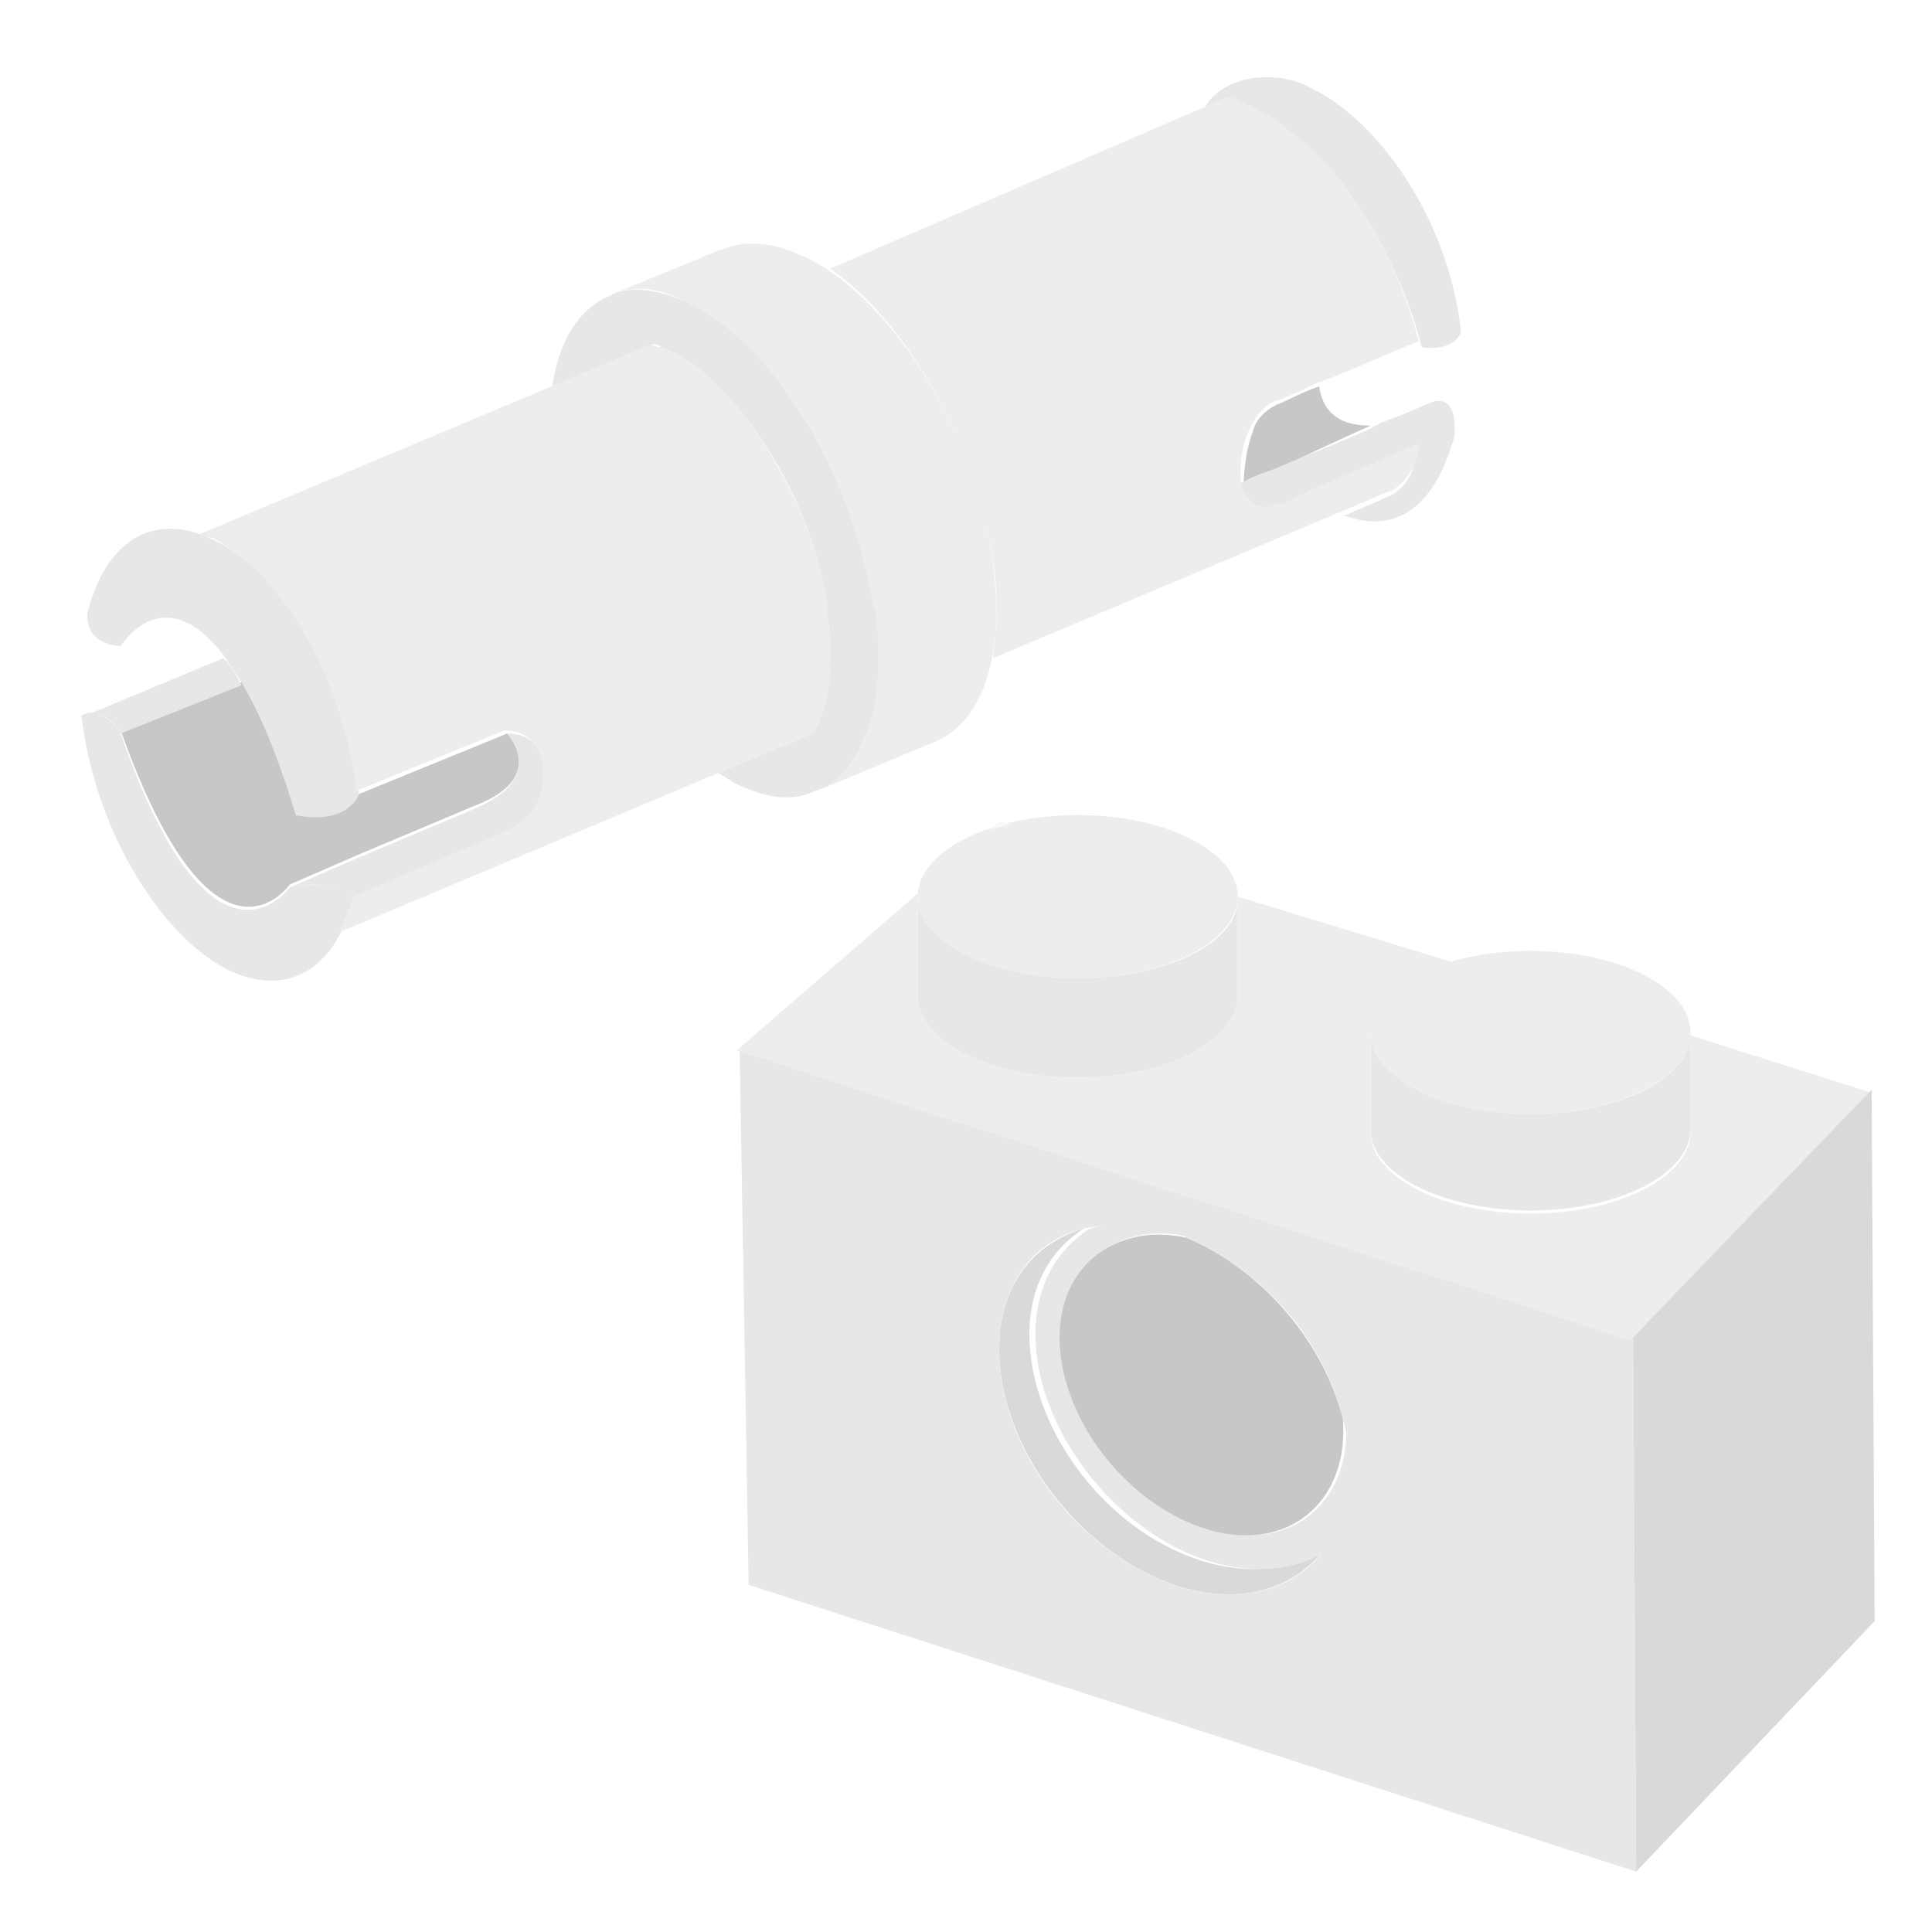
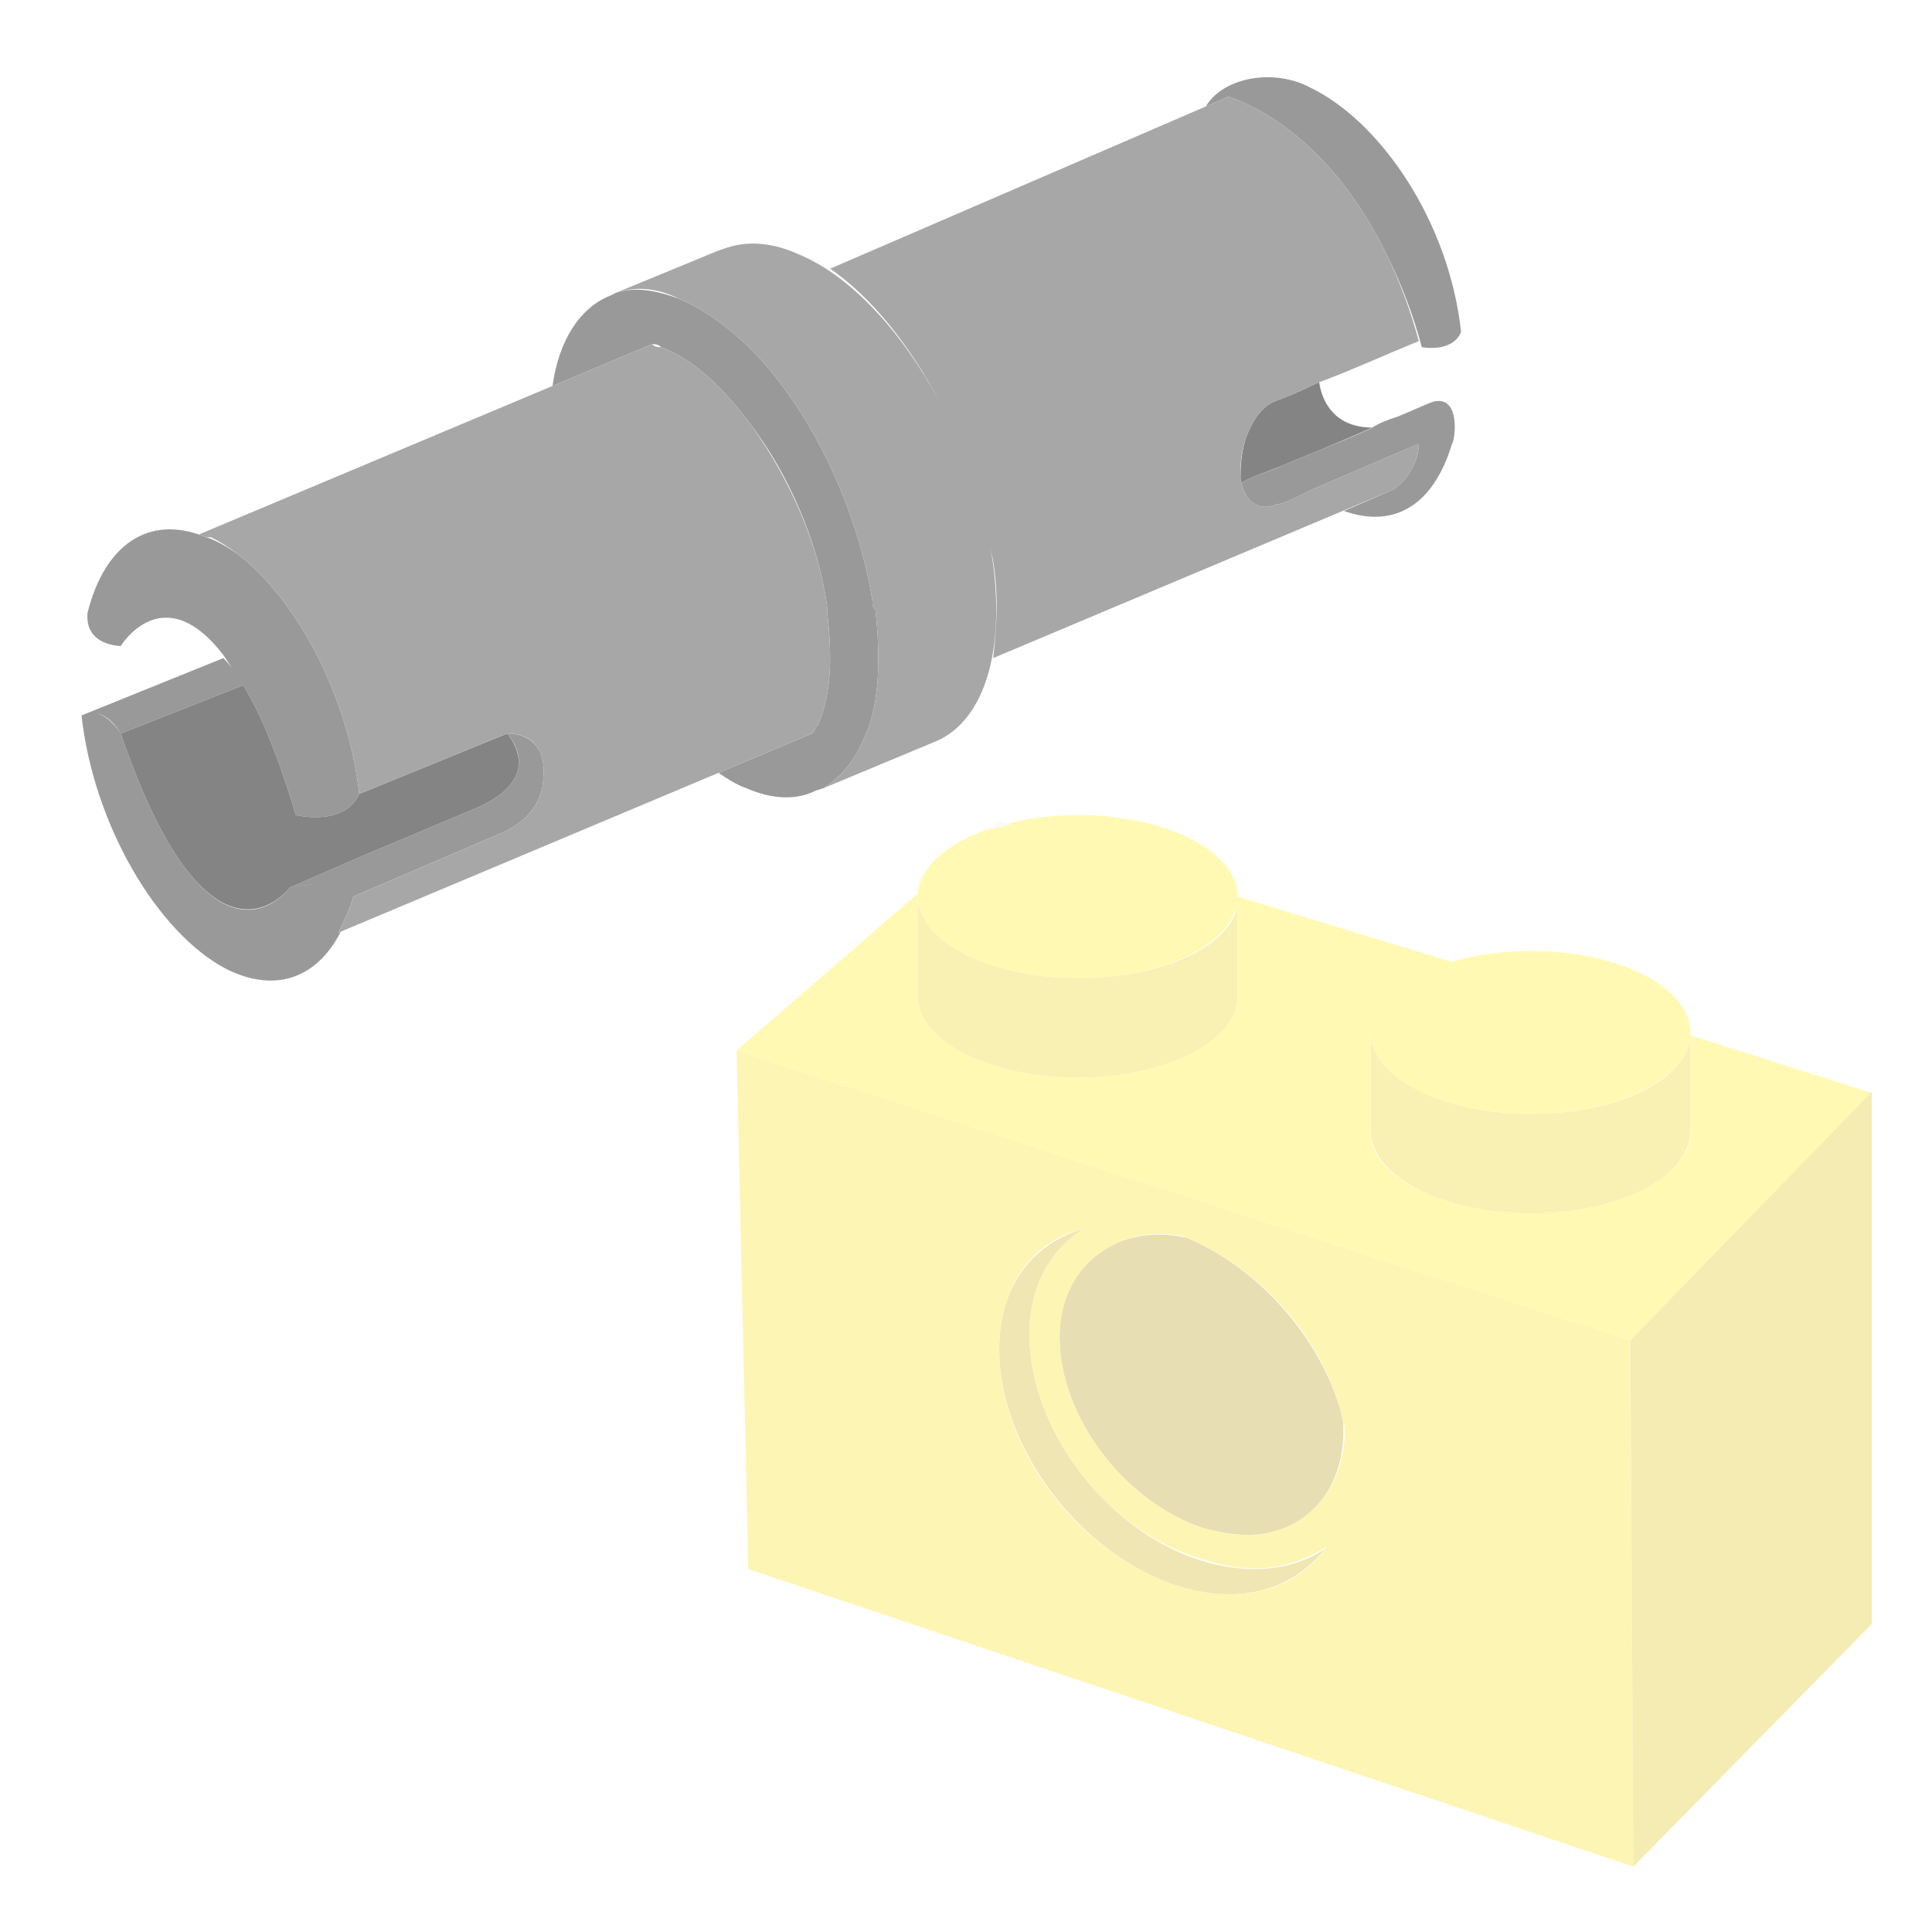
<svg xmlns="http://www.w3.org/2000/svg" version="1.1" id="Layer_1" x="0px" y="0px" viewBox="0 0 64 64" style="enable-background:new 0 0 64 64;" xml:space="preserve">
  <style type="text/css">
- 	.st0{opacity:0.4;}
- 	.st1{fill:#D1D1D1;}
- 	.st2{fill:#595959;}
- 	.st3{fill:#C4C4C4;}
- 	.st4{fill:#A0A0A0;}
- 	.st5{fill:#727272;}
- 	.st6{fill:#EDEDED;}
+ 	.st0{opacity:0.3;}
+ 	.st1{fill:none;}
+ 	.st2{fill:#FFEC00;}
+ 	.st3{fill:#EACE00;}
+ 	.st4{fill:#CEAB00;}
+ 	.st5{fill:#AD9000;}
+ 	.st6{fill:#F7DF00;}
+ 	.st7{fill:#EDEDED;}
+ 	.st8{fill:#DBC000;}
+ 	.st9{opacity:0.5;}
+ 	.st10{fill:#0A0A0A;}
+ 	.st11{fill:#333333;}
+ 	.st12{fill:#4F4F4F;}
</style>
  <g class="st0">
-     <ellipse class="st1" cx="50.7" cy="34.2" rx="5.3" ry="2.7" />
-     <path class="st2" d="M30.4,29.7" />
-     <ellipse class="st1" cx="35.7" cy="29.7" rx="5.3" ry="2.7" />
-     <path class="st3" d="M35.7,32.4c-2.9,0-5.3-1.2-5.3-2.7V33c0,1.5,2.4,2.7,5.3,2.7c2.9,0,5.3-1.2,5.3-2.7v-3.2   C41,31.2,38.7,32.4,35.7,32.4z" />
-     <path class="st4" d="M39.8,51.7c-3.2-1-5.7-4.4-5.7-7.5c0-1.6,0.7-2.8,1.8-3.5c-1.7,0.5-2.8,1.9-2.8,4c0,3.2,2.6,6.7,5.8,7.8   c2.1,0.7,3.9,0.2,5-1.2C42.9,52,41.4,52.2,39.8,51.7z" />
-     <path class="st3" d="M44.5,46.7c0,0.2,0.1,0.5,0.1,0.7c0,2.6-2.1,4.1-4.7,3.2c-2.6-0.9-4.7-3.7-4.7-6.3c0-2.5,1.9-3.9,4.3-3.3   c-0.1-0.1-0.3-0.1-0.4-0.2c-1.1-0.4-2.1-0.4-3-0.1c-1.1,0.7-1.8,1.9-1.8,3.5c0,3.1,2.6,6.5,5.7,7.5c1.6,0.5,3,0.3,4.1-0.4   c0.5-0.7,0.9-1.6,0.9-2.7C44.8,48,44.7,47.4,44.5,46.7z" />
-     <path class="st5" d="M35.1,44.3c0,2.6,2.1,5.4,4.7,6.3c2.6,0.9,4.7-0.6,4.7-3.2c0-0.2,0-0.5-0.1-0.7c-0.7-2.4-2.7-4.7-5.1-5.7   C37,40.5,35.1,41.9,35.1,44.3z" />
-     <path class="st3" d="M54.1,44.3l-29.6-9.6l0.3,17.8L54.2,62L54.1,44.3z M43.9,51.3c-1,1.4-2.9,1.9-5,1.2c-3.2-1.1-5.8-4.5-5.8-7.8   c0-2.1,1.1-3.6,2.8-4c0.9-0.2,1.9-0.2,3,0.1c0.1,0,0.3,0.1,0.4,0.2c2.4,1,4.4,3.2,5.1,5.7c0.2,0.6,0.3,1.3,0.3,1.9   C44.8,49.7,44.5,50.6,43.9,51.3z" />
-     <path class="st3" d="M50.7,36.9c-2.9,0-5.3-1.2-5.3-2.7v3.2c0,1.5,2.4,2.7,5.3,2.7c2.9,0,5.3-1.2,5.3-2.7v-3.2   C56,35.7,53.7,36.9,50.7,36.9z" />
-     <path class="st6" d="M33.1,27.2l-0.3,0.3c0.2-0.1,0.4-0.1,0.7-0.2L33.1,27.2z" />
-     <path class="st1" d="M56,34.3v3.2c0,1.5-2.4,2.7-5.3,2.7c-2.9,0-5.3-1.2-5.3-2.7v-3.2c0-1,1.2-1.9,2.8-2.4L41,29.7v0.1V33   c0,1.5-2.4,2.7-5.3,2.7c-2.9,0-5.3-1.2-5.3-2.7v-3.2c0-0.1,0-0.2,0-0.2l-6,5.2L54,44.4l8-8.2L56,34.3z" />
-     <polygon class="st4" points="62,36.1 54.1,44.3 54.2,62 62.1,53.7  " />
+     <path class="st1" d="M35.7,32.4c3,0,5.3-1.2,5.3-2.6v-0.1C41,31.191,38.627,32.4,35.7,32.4z" />
+     <path class="st1" d="M30.582,30.366c-0.02-0.041-0.056-0.079-0.073-0.12   C30.525,30.287,30.561,30.325,30.582,30.366z" />
+     <path class="st1" d="M40.387,50.741c-0.004-0.001-0.009-0.002-0.013-0.003C40.378,50.739,40.382,50.74,40.387,50.741   z" />
+     <path class="st1" d="M30.849,30.781c-0.008-0.009-0.021-0.018-0.029-0.027C30.828,30.764,30.841,30.772,30.849,30.781   z" />
+     <path class="st1" d="M41.467,50.842c-0.151,0.008-0.307,0.001-0.465-0.009C41.16,50.846,41.315,50.848,41.467,50.842z" />
+     <path class="st1" d="M43.081,50.335c-0.189,0.126-0.393,0.231-0.61,0.313   C42.688,50.567,42.891,50.46,43.081,50.335z" />
+     <path class="st1" d="M36.429,41.508c0.142-0.102,0.292-0.192,0.451-0.269C36.724,41.321,36.567,41.401,36.429,41.508z   " />
+     <path class="st1" d="M45.849,35.281c-0.008-0.009-0.021-0.018-0.029-0.027C45.828,35.264,45.841,35.272,45.849,35.281   z" />
+     <path class="st1" d="M50.7,36.9c3,0,5.3-1.2,5.3-2.7C56,35.691,53.627,36.9,50.7,36.9z" />
+     <path class="st1" d="M45.508,34.745c0.017,0.042,0.053,0.079,0.073,0.12C45.561,34.825,45.525,34.787,45.508,34.745   z" />
+     <path class="st1" d="M55.088,39.014C55.663,38.583,56,38.062,56,37.5v-0.1C56,38.021,55.663,38.57,55.088,39.014z" />
+     <path class="st1" d="M45.4,37.4v0.1c0,1.09,1.275,2.015,3.08,2.443C46.675,39.513,45.4,38.573,45.4,37.4z" />
+     <path class="st1" d="M42.345,50.687c-0.203,0.067-0.416,0.115-0.639,0.141   C41.929,50.804,42.141,50.753,42.345,50.687z" />
+     <path class="st1" d="M40,51.7c-1.468-0.396-2.761-1.266-3.761-2.372c0.969,1.085,2.201,1.947,3.561,2.372   c1.6,0.5,3.1,0.3,4.1-0.4c0.017-0.02,0.029-0.044,0.045-0.065C42.849,51.928,41.592,52.198,40,51.7z" />
+     <path class="st1" d="M40.425,52.805c1.468,0.089,2.724-0.454,3.474-1.505C43.078,52.347,41.863,52.889,40.425,52.805   z" />
+     <path class="st1" d="M35.9,40.7c-1.7,0.4-2.8,1.9-2.8,4C33.1,42.6,34.2,41.2,35.9,40.7z" />
+     <polygon class="st1" points="55.066,43.308 54,44.4 54.106,61.833 54.006,44.398  " />
+     <path class="st1" d="M39.3,41c-0.014-0.014-0.039-0.025-0.057-0.039c-0.854-0.164-1.634-0.079-2.277,0.229   C37.636,40.892,38.44,40.813,39.3,41z" />
+     <path class="st1" d="M33.1,44.7c0,3.3,2.6,6.7,5.8,7.8C35.7,51.4,33.1,47.9,33.1,44.7z" />
+     <path class="st1" d="M36.038,49.094c0.045,0.053,0.087,0.109,0.133,0.161C36.124,49.203,36.083,49.147,36.038,49.094z   " />
+     <path class="st1" d="M43.145,50.294c0.858-0.599,1.392-1.642,1.41-2.939c-0.019-0.096-0.043-0.189-0.067-0.282   C44.498,47.19,44.5,47.306,44.5,47.4C44.5,48.688,43.982,49.704,43.145,50.294z" />
+     <path class="st1" d="M44.4,46.7c-0.7-2.5-2.7-4.7-5.1-5.7C41.7,42,43.7,44.3,44.4,46.7z" />
+     <path class="st2" d="M30.582,30.366c0.067,0.133,0.135,0.265,0.238,0.389c0.008,0.009,0.021,0.018,0.029,0.027   C31.672,31.736,33.546,32.4,35.7,32.4c2.927,0,5.3-1.209,5.3-2.7c0-1.491-2.373-2.7-5.3-2.7   c-0.826,0-1.598,0.105-2.295,0.276L33.5,27.3c-0.3,0.1-0.5,0.1-0.7,0.2l0.078-0.078C31.393,27.901,30.4,28.739,30.4,29.7   c0,0.187,0.037,0.369,0.108,0.545C30.525,30.287,30.561,30.325,30.582,30.366z" />
+     <path class="st3" d="M30.4,33c0,1.5,2.4,2.7,5.3,2.7c2.9,0,5.3-1.2,5.3-2.7v-3.2c0,1.4-2.3,2.6-5.3,2.6   c-2.154,0-4.028-0.663-4.851-1.619c-0.008-0.009-0.021-0.018-0.029-0.027c-0.103-0.124-0.172-0.256-0.238-0.389   c-0.021-0.041-0.056-0.078-0.073-0.12C30.438,30.07,30.4,29.887,30.4,29.7v0.1V33z" />
+     <path class="st4" d="M39.8,51.7c-1.361-0.425-2.592-1.287-3.561-2.372c-0.022-0.025-0.046-0.048-0.068-0.073   c-0.046-0.052-0.088-0.108-0.133-0.161C34.831,47.66,34.1,45.877,34.1,44.2c0-1.6,0.7-2.8,1.8-3.5c-1.7,0.5-2.8,1.9-2.8,4   c0,3.2,2.6,6.7,5.8,7.8c0.525,0.175,1.037,0.275,1.526,0.305c1.438,0.085,2.652-0.458,3.474-1.505   C42.9,52,41.4,52.2,39.8,51.7z" />
+     <path class="st5" d="M39.3,41c-0.86-0.187-1.664-0.108-2.334,0.19c-0.031,0.014-0.056,0.035-0.086,0.049   c-0.159,0.077-0.309,0.167-0.451,0.269C35.617,42.089,35.1,43.056,35.1,44.3c0,2.6,2.1,5.4,4.7,6.3   c0.197,0.068,0.384,0.097,0.574,0.138c0.004,0.001,0.009,0.002,0.013,0.003c0.21,0.045,0.415,0.078,0.615,0.092   c0.158,0.011,0.314,0.017,0.465,0.009c0.08-0.004,0.161-0.004,0.238-0.013c0.223-0.027,0.436-0.075,0.639-0.141   c0.042-0.014,0.085-0.024,0.126-0.04c0.218-0.082,0.422-0.187,0.61-0.313c0.021-0.014,0.043-0.026,0.065-0.041   c0.837-0.59,1.355-1.606,1.355-2.894c0-0.093-0.002-0.21-0.012-0.327c-0.032-0.124-0.049-0.255-0.088-0.373   C43.7,44.3,41.7,42,39.3,41z" />
+     <path class="st6" d="M24.4,34.8l0.388,17.178l29.318,9.856L54,44.4L24.4,34.8z M44.4,46.7   c0.039,0.118,0.057,0.249,0.088,0.373c0.024,0.094,0.047,0.186,0.067,0.282   c-0.018,1.297-0.552,2.34-1.41,2.939c-0.021,0.015-0.043,0.027-0.065,0.041   c-0.19,0.125-0.393,0.232-0.61,0.313c-0.041,0.015-0.084,0.026-0.126,0.04   c-0.204,0.066-0.416,0.117-0.639,0.141c-0.078,0.009-0.159,0.009-0.238,0.013   c-0.152,0.006-0.306,0.004-0.465-0.009c-0.2-0.013-0.405-0.047-0.615-0.092   c-0.004-0.001-0.009-0.002-0.013-0.003C40.184,50.697,39.996,50.668,39.8,50.6c-2.6-0.9-4.7-3.7-4.7-6.3   c0-1.244,0.517-2.211,1.329-2.792c0.138-0.107,0.295-0.187,0.451-0.269c0.03-0.015,0.055-0.036,0.086-0.049   c0.644-0.308,1.423-0.393,2.277-0.229C39.261,40.975,39.286,40.986,39.3,41C41.7,42,43.7,44.2,44.4,46.7z    M40.425,52.805C39.937,52.775,39.425,52.675,38.9,52.5c-3.2-1.1-5.8-4.5-5.8-7.8c0-2.1,1.1-3.6,2.8-4   c-1.1,0.7-1.8,1.9-1.8,3.5c0,1.677,0.731,3.46,1.938,4.894c0.045,0.053,0.086,0.109,0.133,0.161   c0.022,0.025,0.046,0.048,0.068,0.073C37.239,50.434,38.532,51.304,40,51.7c1.592,0.498,2.849,0.228,3.945-0.465   c-0.017,0.021-0.028,0.045-0.045,0.065C43.15,52.35,41.893,52.894,40.425,52.805z" />
+     <path class="st3" d="M50.7,36.9c-2.154,0-4.028-0.663-4.851-1.619c-0.008-0.009-0.021-0.018-0.029-0.027   c-0.103-0.124-0.172-0.256-0.238-0.389c-0.021-0.041-0.056-0.078-0.073-0.12c-0.065-0.162-0.095-0.331-0.1-0.503   C45.408,34.262,45.4,34.281,45.4,34.3v3.1c0,1.173,1.275,2.112,3.08,2.543C49.159,40.104,49.907,40.2,50.7,40.2   c1.812,0,3.43-0.469,4.388-1.187C55.663,38.57,56,38.021,56,37.4v-3.1v-0.1C56,35.7,53.7,36.9,50.7,36.9z" />
+     <path class="st7" d="M33.5,27.3l-0.095-0.024L33.1,27.2l-0.222,0.222L32.8,27.5C33,27.4,33.2,27.4,33.5,27.3z" />
+     <path class="st2" d="M55.066,43.308l6.912-7.114L56,34.3v3.1v0.1c0,0.562-0.338,1.083-0.912,1.514   C54.13,39.731,52.513,40.2,50.7,40.2c-0.793,0-1.541-0.096-2.22-0.257C46.675,39.515,45.4,38.59,45.4,37.5v-0.1v-3.1   c0-0.019,0.008-0.038,0.009-0.057c0.005,0.172,0.035,0.341,0.1,0.503c0.017,0.042,0.053,0.079,0.073,0.12   c0.067,0.133,0.135,0.265,0.238,0.389c0.008,0.009,0.021,0.018,0.029,0.027C46.672,36.236,48.546,36.9,50.7,36.9   c2.927,0,5.3-1.209,5.3-2.7c0-1.491-2.373-2.7-5.3-2.7c-0.956,0-1.841,0.139-2.615,0.365L41,29.7v0.1V33   c0,1.5-2.4,2.7-5.3,2.7c-2.9,0-5.3-1.2-5.3-2.7v-3.2v-0.1c0-0.055,0-0.1,0-0.1l-6,5.2L54,44.4L55.066,43.308z" />
+     <polygon class="st8" points="61.978,36.193 55.066,43.308 54.006,44.398 54.106,61.833 62.006,53.798 62.006,36.165     " />
  </g>
-   <g class="st0">
-     <path class="st5" d="M45.4,14.1c-1.2,0-1.6-0.6-1.7-1.3c-0.6,0.2-1.1,0.5-1.4,0.6c-0.4,0.2-0.7,0.5-0.8,0.9   c-0.3,0.8-0.3,1.7-0.3,1.7l0.4-0.2l0.8-0.3l0,0C43.2,15.1,44.3,14.6,45.4,14.1z" />
-     <path class="st3" d="M43.4,2.9c-1.3-0.7-3.2-0.3-3.6,0.9l1-0.4c2.8,1,5.2,4,6.3,8.1c0,0,1,0.2,1.3-0.5C48,7.3,45.7,4,43.4,2.9z" />
-     <path class="st3" d="M47.5,13.3c-0.3,0.1-0.7,0.3-1.2,0.5c-0.3,0.1-0.6,0.2-0.9,0.4c-1.1,0.5-2.2,0.9-3.1,1.3l0,0l-0.8,0.3L41.1,16   c0,0.6,0.4,1.1,1.2,0.8c0.2-0.1,0.6-0.2,1.1-0.4c1.4-0.6,3.5-1.5,3.5-1.5c0,0.7-0.3,1.2-0.8,1.5l-1.6,0.7h0.1   c1.7,0.6,2.9-0.4,3.5-2.4C48.2,14.6,48.4,13.1,47.5,13.3z" />
-     <path class="st3" d="M4,21.4c0,0,1.4-2.3,3.4,0.3l0,0l0,0C7.6,22,7.8,22.3,8,22.6l0,0l0,0c0.6,1,1.2,2.4,1.8,4.4   c0,0,1.6,0.4,2.1-0.7c-0.4-3.6-2.4-7.3-4.8-8.4c-2-1-3.6,0-4.2,2.4C2.8,21.4,4,21.4,4,21.4z" />
-     <path class="st3" d="M9.6,29.4c0,0-2.6,3.6-5.6-5.1c0,0-0.6-1-1.3-0.6c0.4,3.6,2.5,7.2,4.8,8.4c2,1,3.6,0,4.2-2.3   C11.3,29,9.6,29.4,9.6,29.4z" />
-     <path class="st5" d="M16.8,24.3l-4.9,2C11.4,27.4,9.8,27,9.8,27c-0.6-2-1.2-3.4-1.8-4.4l-4,1.6c3.1,8.7,5.6,5.1,5.6,5.1l2.3-1   l3.8-1.6C18.1,25.8,16.9,24.4,16.8,24.3z" />
-     <path class="st3" d="M4,24.3l4-1.6c-0.2-0.4-0.4-0.7-0.6-0.9l-4.8,2C3.4,23.2,4,24.3,4,24.3z" />
-     <path class="st3" d="M16.8,24.3c0.1,0.1,1.3,1.5-1.1,2.5l-3.8,1.6l-2.3,1c0,0,1.6-0.4,2.1,0.4l0,0l4.9-2.1c0,0,1.4-0.5,1.4-1.9   C18.1,25.8,18.2,24.3,16.8,24.3z" />
-     <path class="st3" d="M29,20.2c0-0.1,0-0.2-0.1-0.3c-0.4-2.5-1.5-5.1-2.9-7c-1-1.4-2.2-2.5-3.5-3l0,0c-0.8-0.3-1.5-0.4-2.1-0.2   l-0.2,0.1c-1,0.4-1.7,1.5-1.9,3l3.3-1.4c0.1,0,0.2,0,0.3,0.1l0,0c1.1,0.4,2.1,1.4,3,2.6c1.2,1.6,2.2,3.8,2.5,6c0,0.1,0,0.2,0,0.2   c0.2,1.5,0.1,2.8-0.3,3.7c-0.1,0.1-0.1,0.2-0.2,0.3l-3.1,1.3c0.3,0.2,0.6,0.4,0.9,0.5c0.9,0.4,1.7,0.4,2.3,0.1l0.3-0.1   c0.5-0.3,1-0.8,1.3-1.6C29.1,23.5,29.3,22,29,20.2z" />
-     <path class="st1" d="M32.9,18.7c-0.6-4.5-3.5-9.1-6.5-10.3C25.5,8,24.7,8,24.1,8.2l-0.3,0.1l-3.4,1.4c0.6-0.2,1.3-0.2,2.1,0.2l0,0   c1.2,0.5,2.5,1.6,3.5,3c1.4,1.9,2.5,4.5,2.9,7c0,0.1,0,0.2,0.1,0.3c0.2,1.8,0.1,3.3-0.4,4.3c-0.3,0.7-0.7,1.2-1.3,1.6l3.6-1.5   C32.5,24,33.3,21.8,32.9,18.7z" />
-     <path class="st1" d="M27.4,20.3c0-0.1,0-0.2,0-0.2c-0.3-2.2-1.3-4.3-2.5-6c-0.9-1.2-1.9-2.2-3-2.6l0,0c-0.1,0-0.2,0-0.3-0.1   l-15,6.3c0.1,0.1,0.3,0.1,0.4,0.1c2.4,1.2,4.4,4.8,4.8,8.4l4.9-2c1.4,0,1.3,1.5,1.3,1.5c0,1.4-1.4,1.9-1.4,1.9l-4.9,2.1l0,0l0,0   c-0.1,0.4-0.3,0.8-0.5,1.2l15.7-6.6c0.1-0.1,0.1-0.2,0.2-0.3C27.5,23.1,27.6,21.9,27.4,20.3z" />
-     <path class="st1" d="M42.3,16.7c-0.7,0.3-1.1-0.2-1.2-0.8c0,0-0.1-0.9,0.3-1.7c0.2-0.4,0.4-0.7,0.8-0.9c0.3-0.1,0.8-0.3,1.4-0.6   c1.1-0.4,2.4-1,3.4-1.4c-1.1-4.1-3.5-7.1-6.3-8.1L27.5,8.9c2.6,1.8,4.8,5.8,5.4,9.7c0.2,1.2,0.1,2.3,0,3.2l13.3-5.6   c0.4-0.3,0.8-0.8,0.8-1.5c0,0-2.1,0.9-3.5,1.5C42.9,16.5,42.5,16.7,42.3,16.7z" />
-     <path class="st2" d="M46.9,14.8" />
+   <g class="st9">
+     <path class="st1" d="M6.134,28.757C8.134,31.429,9.6,29.4,9.6,29.4S8.123,31.397,6.134,28.757z" />
+     <path class="st1" d="M3.208,23.629C3.667,23.747,4,24.3,4,24.3S3.696,23.73,3.208,23.629z" />
+     <path class="st1" d="M9.6,29.4c0,0,0.413-0.096,0.878-0.099C10.009,29.299,9.6,29.4,9.6,29.4z" />
+     <polygon class="st1" points="11.947,28.38 15.7,26.8 11.951,28.378  " />
+     <path class="st1" d="M8,22.6c-0.021-0.031-0.042-0.063-0.063-0.094c0.028,0.048,0.059,0.086,0.086,0.137   C8.016,22.63,8.008,22.613,8,22.6z" />
+     <path class="st1" d="M7.898,18.374C7.605,18.146,7.305,17.953,7,17.8c-0.047,0-0.118-0.001-0.189-0.012   C6.908,17.828,7.001,17.851,7.1,17.9C7.372,18.025,7.638,18.187,7.898,18.374z" />
+     <path class="st1" d="M46.578,15.822c0.097-0.122,0.183-0.261,0.268-0.44C46.775,15.546,46.681,15.691,46.578,15.822z" />
+     <path class="st1" d="M21.6,11.4c0.1,0.1,0.2,0.1,0.3,0.1C21.8,11.4,21.7,11.4,21.6,11.4z" />
+     <path class="st1" d="M16.8,24.3c0.05,0.05,0.368,0.443,0.386,0.936C17.183,24.737,16.851,24.351,16.8,24.3z" />
+     <path class="st1" d="M24.9,14.1c1.2,1.7,2.2,3.8,2.5,6C27.1,17.9,26.1,15.7,24.9,14.1z" />
+     <path class="st1" d="M27.4,20.3c0.05,0.397,0.08,0.769,0.093,1.119C27.482,21.061,27.452,20.688,27.4,20.3z" />
+     <path class="st1" d="M17.799,24.752C17.63,24.502,17.331,24.3,16.8,24.3C17.308,24.3,17.615,24.5,17.799,24.752z" />
+     <path class="st1" d="M22.5,9.9c-0.8-0.4-1.5-0.4-2.1-0.2C21,9.5,21.7,9.6,22.5,9.9z" />
+     <path class="st1" d="M46.548,15.864c-0.072,0.087-0.153,0.155-0.233,0.225C46.403,16.02,46.479,15.945,46.548,15.864z   " />
+     <path class="st1" d="M31.649,14.382c-0.038-0.086-0.078-0.168-0.117-0.253   C31.571,14.213,31.611,14.297,31.649,14.382z" />
+     <path class="st1" d="M32.633,17.285c-0.015-0.064-0.027-0.128-0.043-0.192   C32.605,17.157,32.617,17.222,32.633,17.285z" />
+     <path class="st1" d="M42.394,15.46l-0-0.002l-0.799,0.306L42.3,15.5C42.33,15.487,42.364,15.473,42.394,15.46z" />
+     <path class="st1" d="M32.183,15.74c-0.01-0.029-0.019-0.057-0.029-0.085C32.164,15.683,32.173,15.711,32.183,15.74z   " />
+     <path class="st1" d="M41.262,14.538c0.017-0.052,0.039-0.101,0.06-0.152C41.301,14.437,41.279,14.487,41.262,14.538   z" />
+     <path class="st1" d="M41.095,15.824c-0.003-0.269,0.015-0.8,0.164-1.274C41.074,15.108,41.083,15.638,41.095,15.824z   " />
+     <path class="st1" d="M42.2,13.3c-0.009,0.004-0.015,0.011-0.024,0.015c0.033-0.012,0.08-0.033,0.121-0.05   C42.266,13.276,42.228,13.291,42.2,13.3z" />
+     <path class="st10" d="M42.176,13.315c-0.382,0.2-0.581,0.494-0.776,0.885c-0.031,0.061-0.053,0.124-0.078,0.186   c-0.02,0.051-0.043,0.099-0.06,0.152c-0.002,0.004-0.002,0.009-0.004,0.013   c-0.149,0.474-0.166,1.005-0.164,1.274C41.097,15.868,41.1,15.9,41.1,15.9c0.005,0.031,0.014,0.059,0.021,0.089   L41.5,15.8l0.095-0.036l0.799-0.306l0,0.002c0.414-0.181,0.865-0.364,1.34-0.556   c0.551-0.233,1.144-0.478,1.724-0.741c-1.2,0-1.658-0.799-1.758-1.5c-0.039,0.013-0.078,0.031-0.117,0.045   c-0.536,0.267-0.984,0.45-1.286,0.557C42.257,13.282,42.21,13.303,42.176,13.315z" />
+     <path class="st11" d="M48.4,11c-0.4-3.7-2.7-7-5-8.1c-1.192-0.642-2.875-0.35-3.457,0.627L40.7,3.2   c2.12,0.757,4.008,2.664,5.279,5.324c0.451,0.907,0.833,1.901,1.121,2.975C47.1,11.5,48.1,11.7,48.4,11z" />
+     <path class="st11" d="M11.7,29.7l4.9-2.1c0,0,1.4-0.5,1.4-1.9c0,0,0.076-0.539-0.201-0.949   C17.615,24.5,17.308,24.3,16.8,24.3c0.051,0.051,0.384,0.437,0.386,0.936c0.003,0.483-0.305,1.072-1.486,1.564   l-3.753,1.58L11.9,28.4l-2.3,1c0,0,0.409-0.101,0.878-0.099C10.013,29.304,9.6,29.4,9.6,29.4s-1.466,2.029-3.466-0.643   C5.468,27.874,4.745,26.471,4,24.3c0,0-0.333-0.553-0.792-0.671C3.696,23.73,4,24.3,4,24.3l4.059-1.6   C8.659,23.7,9.2,25,9.8,27c0,0,1.6,0.4,2.1-0.7c-0.349-3.142-1.994-6.36-4.002-7.926   C7.638,18.187,7.372,18.025,7.1,17.9c-0.099-0.05-0.192-0.072-0.289-0.112c-0.03-0.004-0.051-0.022-0.08-0.031   C4.907,17.055,3.462,18.052,2.9,20.3C2.8,21.4,4,21.4,4,21.4s1.4-2.3,3.4,0.3c0.092,0.138,0.184,0.276,0.276,0.414   C7.58,21.995,7.484,21.884,7.4,21.8l-4.7,1.9c0.4,3.6,2.5,7.2,4.8,8.4c1.652,0.826,3.021,0.271,3.789-1.238L11.2,30.9   C11.4,30.5,11.6,30.1,11.7,29.7z M8,22.6c0.008,0.013,0.016,0.03,0.024,0.043c-0.027-0.051-0.058-0.09-0.086-0.137   C7.958,22.537,7.979,22.569,8,22.6z" />
+     <path class="st10" d="M9.8,27c-0.6-2-1.141-3.3-1.741-4.3L4,24.3c0.745,2.171,1.468,3.574,2.134,4.457   C8.123,31.397,9.6,29.4,9.6,29.4l2.3-1l0.046-0.02l0.004-0.002L15.7,26.8c1.181-0.492,1.489-1.081,1.486-1.564   c-0.018-0.493-0.337-0.886-0.386-0.936l-4.9,2C11.4,27.4,9.8,27,9.8,27z" />
+     <path class="st11" d="M28.6,24.5c0.5-1,0.6-2.5,0.4-4.3c-0.1-0.1-0.1-0.2-0.1-0.3c-0.4-2.5-1.5-5.1-2.9-7c-1-1.4-2.3-2.5-3.5-3   c-0.8-0.3-1.5-0.4-2.1-0.2l-0.2,0.1c-0.997,0.399-1.694,1.493-1.897,2.985L21.6,11.4c0.1,0,0.2,0,0.3,0.1   c1.1,0.4,2.1,1.4,3,2.6c1.2,1.6,2.2,3.8,2.5,6c0,0.1,0,0.2,0,0.2c0.052,0.388,0.082,0.761,0.093,1.119   C27.531,22.477,27.401,23.323,27.1,24c-0.1,0.1-0.1,0.2-0.2,0.3l-3.097,1.302c0.299,0.199,0.598,0.398,0.897,0.498   c0.9,0.4,1.7,0.4,2.3,0.1l0.3-0.1C27.9,25.7,28.3,25.2,28.6,24.5z" />
+     <path class="st12" d="M27.1,24c0.301-0.677,0.431-1.523,0.393-2.581C27.48,21.069,27.45,20.697,27.4,20.3   c0,0,0-0.1,0-0.2c-0.3-2.2-1.3-4.3-2.5-6c-0.9-1.2-1.9-2.2-3-2.6c-0.1,0-0.2,0-0.3-0.1l-3.297,1.385L6.6,17.7   c0.033,0.033,0.084,0.043,0.131,0.057c0.029,0.009,0.05,0.026,0.08,0.031C6.882,17.799,6.953,17.8,7,17.8   c0.305,0.152,0.605,0.346,0.898,0.574C9.906,19.94,11.551,23.158,11.9,26.3l4.9-2c0.531,0,0.83,0.202,0.999,0.452   C18.076,25.161,18,25.7,18,25.7c0,1.4-1.4,1.9-1.4,1.9l-4.9,2.1c-0.1,0.4-0.3,0.8-0.5,1.2l0.089-0.038l12.514-5.261   L26.9,24.3C27,24.2,27,24.1,27.1,24z" />
+     <path class="st11" d="M42.3,15.5l-0.705,0.264L41.5,15.8l-0.379,0.19c0.124,0.558,0.515,0.995,1.179,0.711   c0.2,0,0.6-0.2,1.2-0.5c1.4-0.6,3.5-1.5,3.5-1.5c0,0.257-0.066,0.478-0.154,0.681c-0.085,0.18-0.171,0.318-0.268,0.44   c-0.011,0.014-0.02,0.028-0.031,0.042c-0.069,0.082-0.145,0.156-0.233,0.225   C46.276,16.123,46.24,16.17,46.2,16.2l-0.127,0.053l-1.552,0.674c1.7,0.6,2.979-0.227,3.579-2.227   c0.1-0.1,0.3-1.6-0.6-1.4c-0.3,0.1-0.7,0.3-1.2,0.5c-0.3,0.1-0.6,0.2-0.9,0.4c-0.565,0.257-1.128,0.486-1.666,0.704   c-0.475,0.192-0.926,0.374-1.34,0.556C42.364,15.473,42.33,15.487,42.3,15.5z" />
+     <path class="st12" d="M40.7,3.2l-0.757,0.327L27.5,8.9c1.383,0.958,2.644,2.547,3.62,4.404   C29.874,10.973,28.156,9.102,26.4,8.4C25.5,8,24.7,8,24.1,8.2l-0.3,0.1l-3.4,1.4c0.6-0.2,1.3-0.2,2.1,0.2c1.2,0.5,2.5,1.6,3.5,3   c1.4,1.9,2.5,4.5,2.9,7c0,0.1,0,0.2,0.1,0.3c0.2,1.8,0.1,3.3-0.4,4.3c-0.3,0.7-0.7,1.2-1.3,1.6l3.6-1.5c1.6-0.6,2.4-2.8,2-5.9   c-0.023-0.174-0.056-0.349-0.086-0.523c0.026,0.141,0.064,0.282,0.086,0.423c0.2,1.2,0.1,2.3,0,3.2l13.173-5.546   L46.2,16.2c0.04-0.03,0.076-0.077,0.115-0.111c0.08-0.07,0.161-0.138,0.233-0.225   c0.011-0.013,0.02-0.028,0.031-0.042c0.103-0.131,0.196-0.276,0.268-0.44C46.934,15.178,47,14.957,47,14.7   c0,0-2.1,0.9-3.5,1.5c-0.6,0.3-1,0.5-1.2,0.5c-0.664,0.285-1.055-0.153-1.179-0.711c-0.007-0.03-0.016-0.059-0.021-0.089   c0,0-0.003-0.032-0.005-0.076c-0.011-0.186-0.021-0.716,0.164-1.274c0.002-0.004,0.002-0.009,0.004-0.013   c0.017-0.051,0.039-0.101,0.06-0.152c0.025-0.062,0.048-0.124,0.078-0.186c0.196-0.391,0.394-0.685,0.776-0.885   C42.185,13.31,42.191,13.304,42.2,13.3c0.028-0.009,0.066-0.024,0.097-0.035c0.302-0.106,0.749-0.29,1.286-0.557   c0.006-0.003,0.011-0.005,0.017-0.008c1.1-0.4,2.4-1,3.4-1.4c-0.267-0.995-0.614-1.923-1.021-2.776   C44.708,5.864,42.82,3.957,40.7,3.2z M31.532,14.129c0.039,0.085,0.079,0.168,0.117,0.253   C31.611,14.297,31.571,14.213,31.532,14.129z M32.589,17.094c0.016,0.064,0.028,0.128,0.043,0.192   C32.617,17.222,32.605,17.157,32.589,17.094z M32.154,15.654c0.01,0.028,0.019,0.057,0.029,0.085   C32.173,15.711,32.164,15.683,32.154,15.654z" />
  </g>
</svg>
